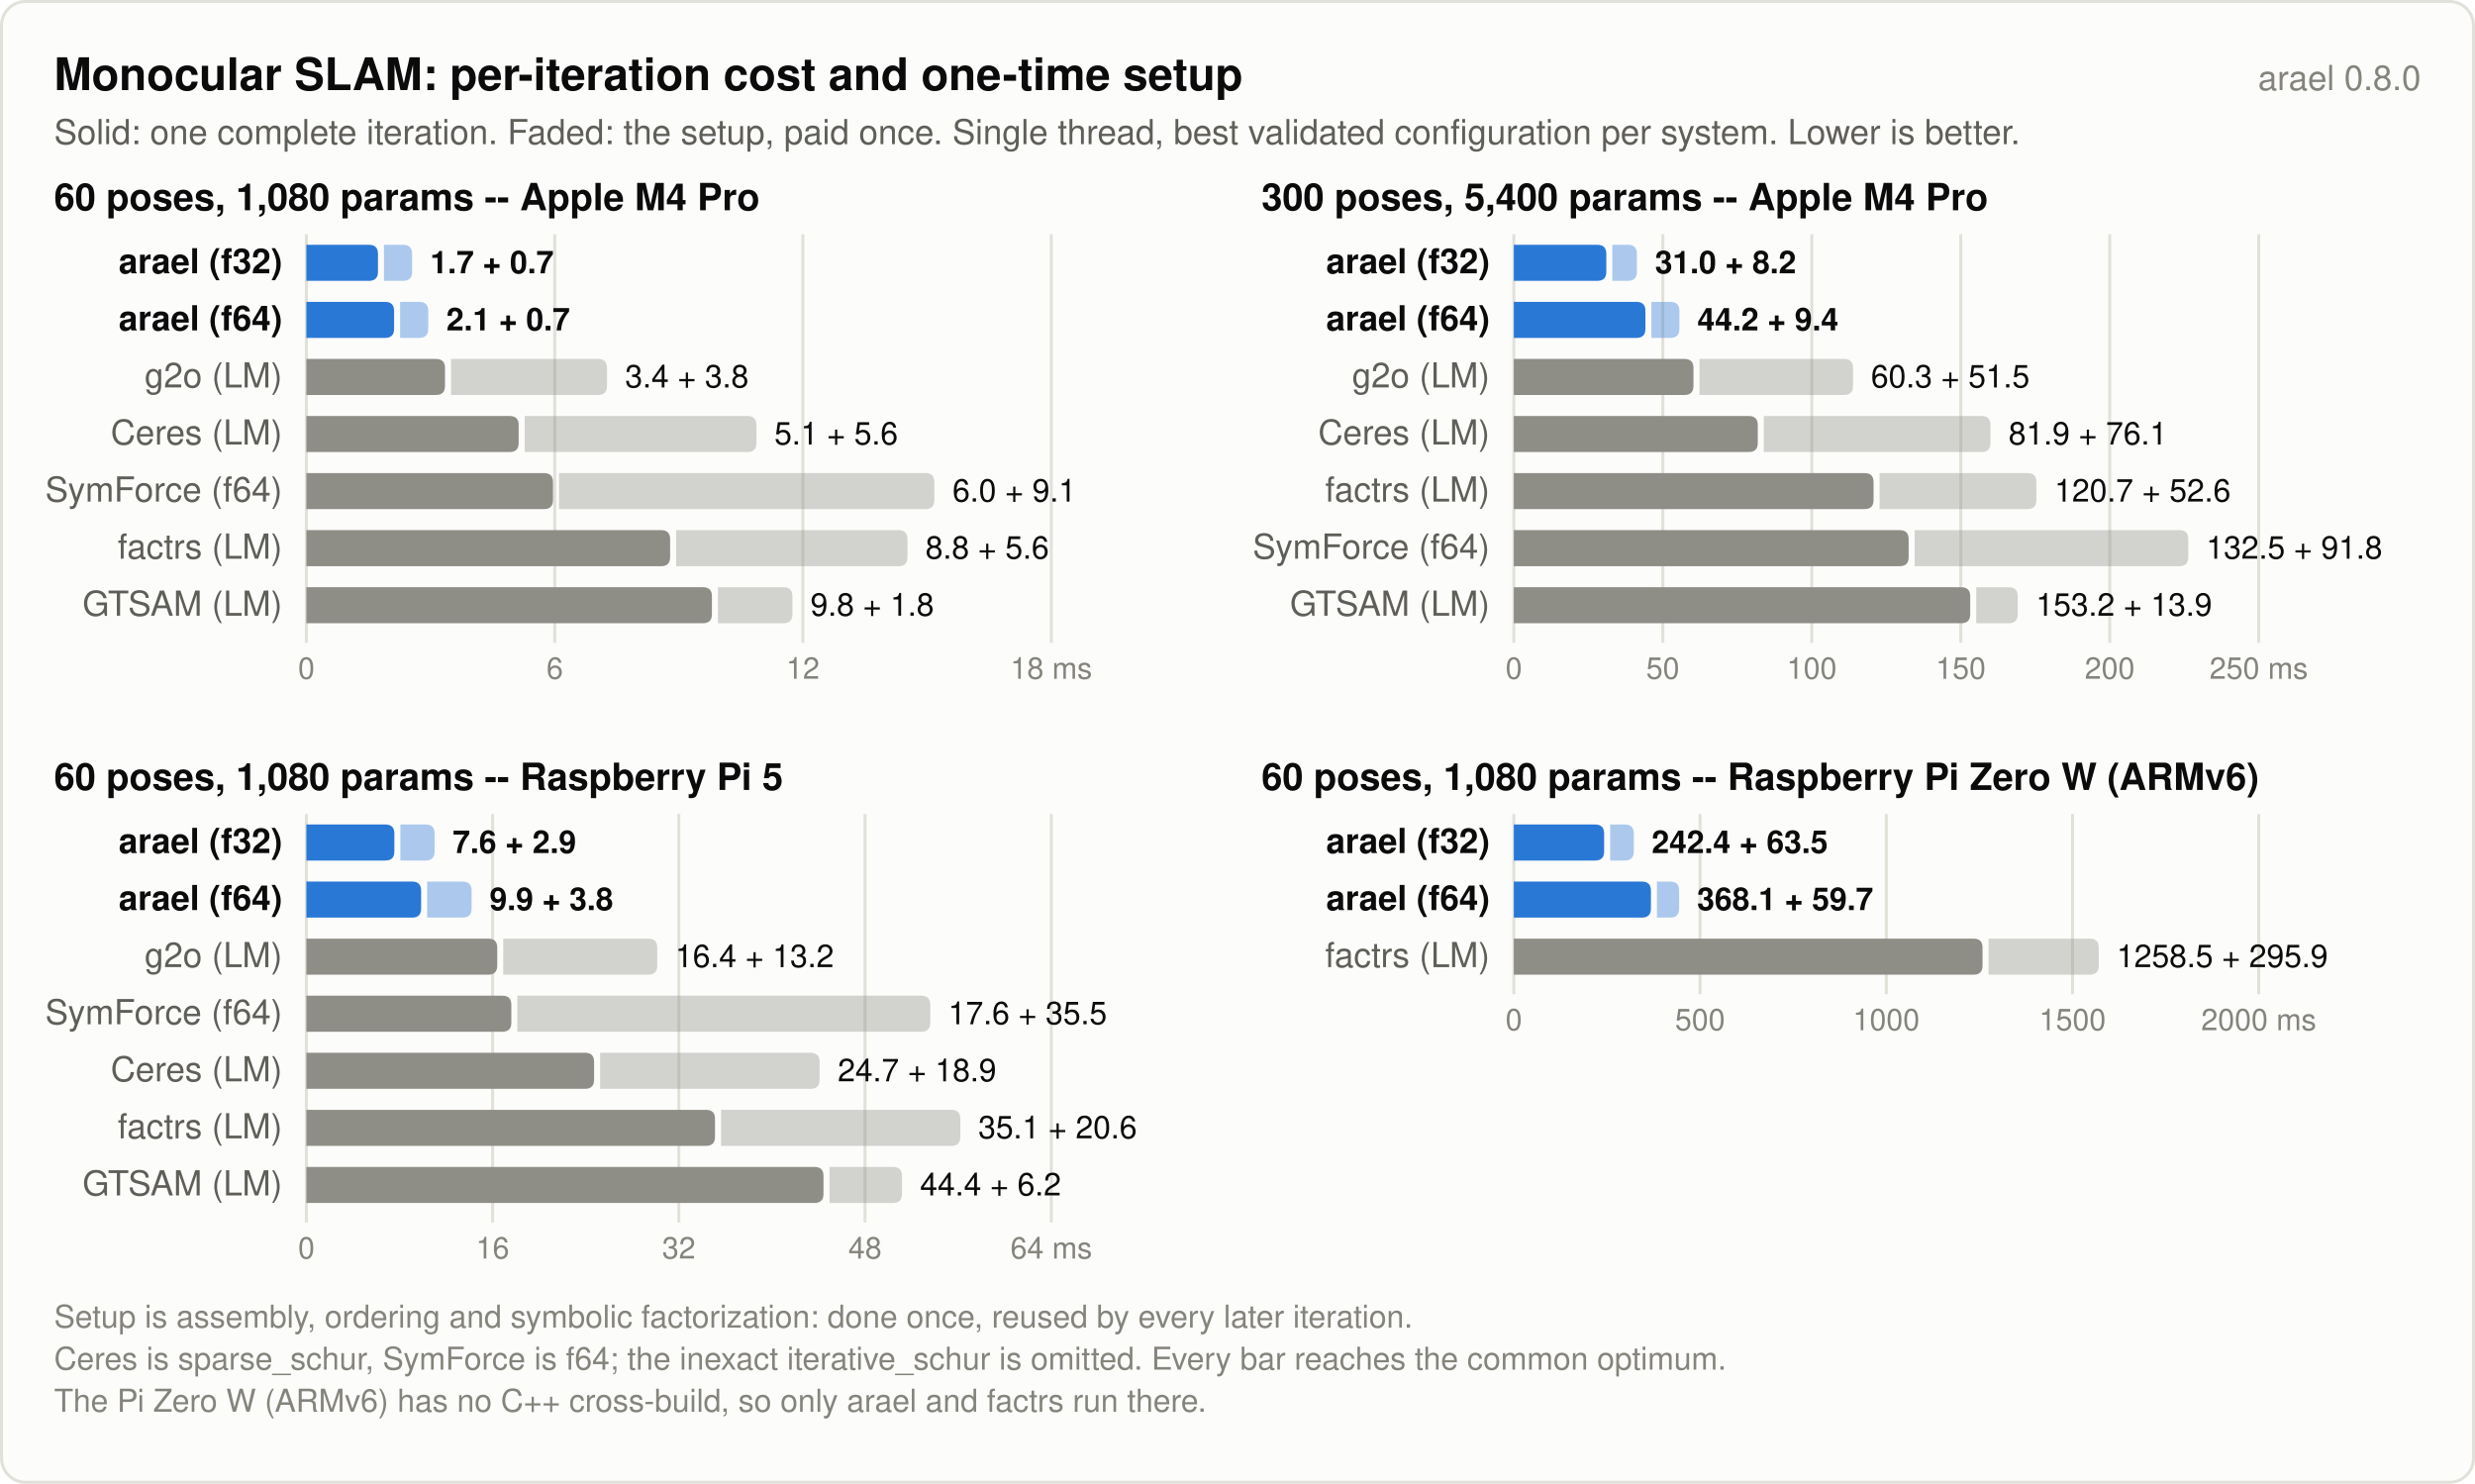
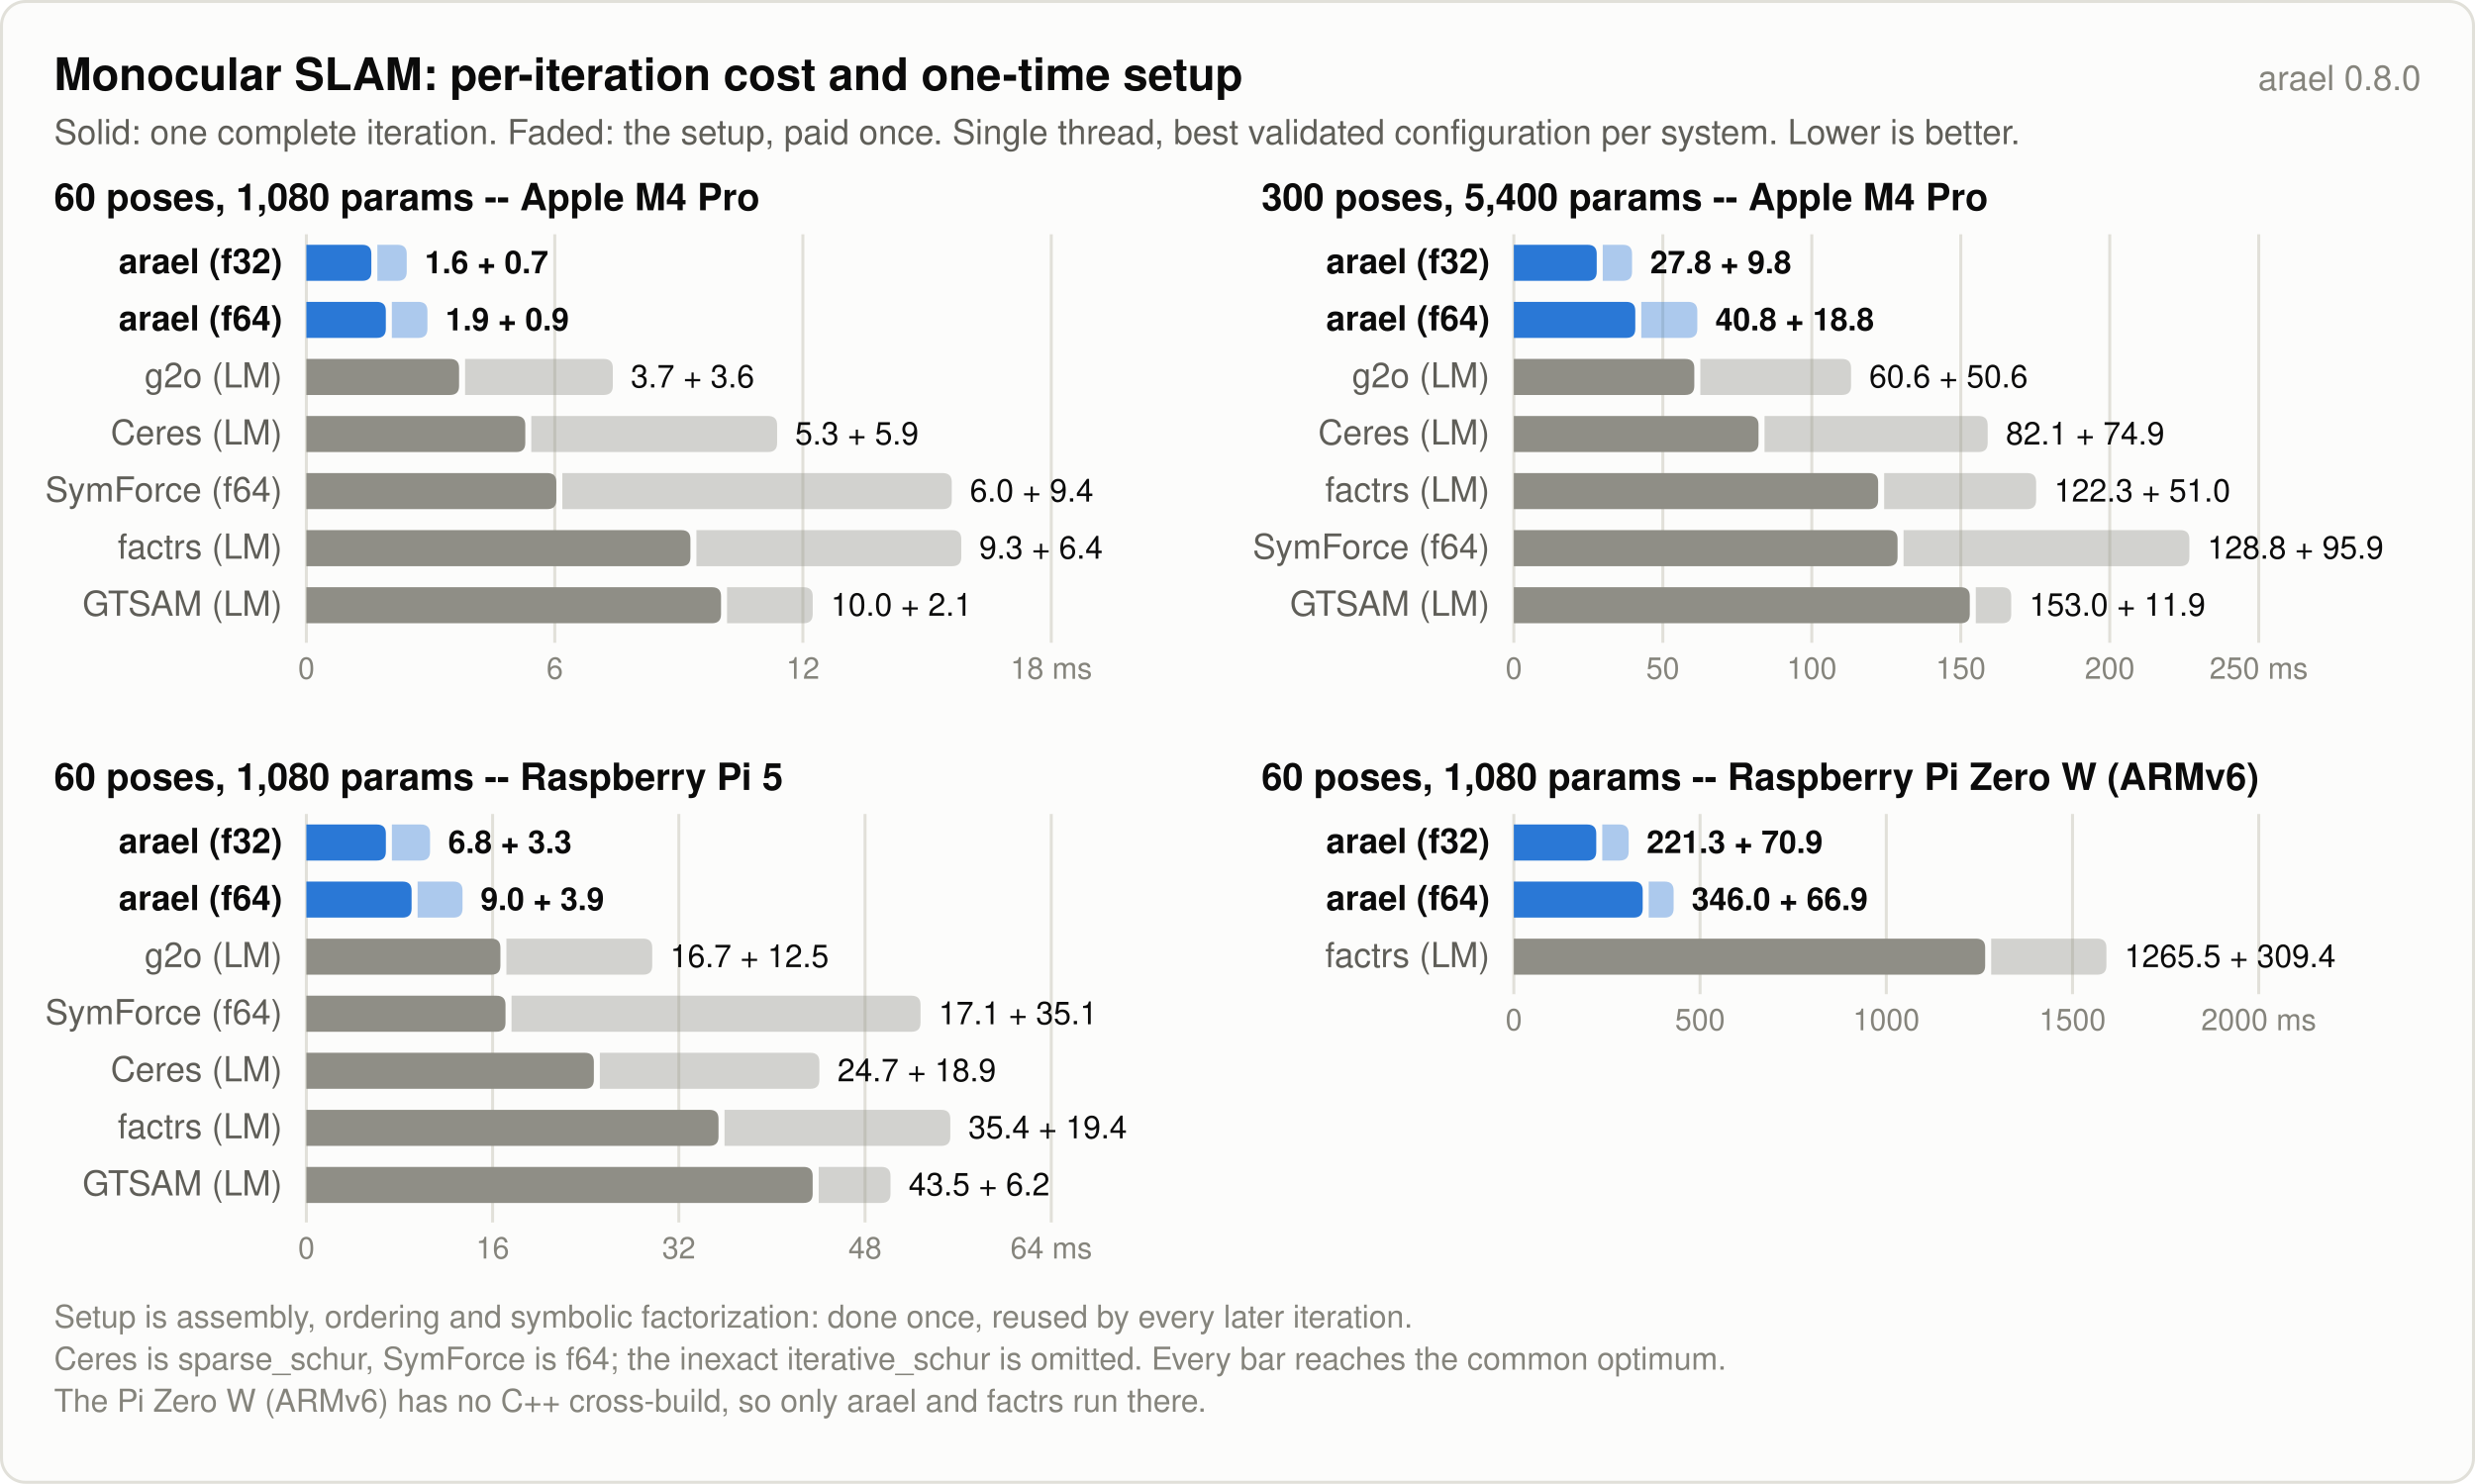
<svg xmlns="http://www.w3.org/2000/svg" width="824" height="494" viewBox="0 0 824 494" font-family="ui-sans-serif, system-ui, -apple-system, 'Segoe UI', Helvetica, Arial, sans-serif">
  <rect x="0.5" y="0.5" width="823" height="493" rx="8" fill="#fcfcfb" stroke="#e1e0d9" />
  <text x="18" y="30" font-size="15" font-weight="600" fill="#0b0b0b">Monocular SLAM: per-iteration cost and one-time setup</text>
  <text x="806" y="30" font-size="11.5" text-anchor="end" fill="#85847c">arael 0.8.0</text>
  <text x="18" y="48" font-size="11.5" fill="#5f5e58">Solid: one complete iteration. Faded: the setup, paid once. Single thread, best validated configuration per system. Lower is better.</text>
  <text x="18" y="70" font-size="12.5" font-weight="600" fill="#0b0b0b">60 poses, 1,080 params -- Apple M4 Pro</text>
  <line x1="102.0" y1="78" x2="102.0" y2="214" stroke="#e1e0d9" stroke-width="1" />
  <text x="102.0" y="226" font-size="10" text-anchor="middle" fill="#85847c">0</text>
  <line x1="184.7" y1="78" x2="184.7" y2="214" stroke="#e1e0d9" stroke-width="1" />
  <text x="184.7" y="226" font-size="10" text-anchor="middle" fill="#85847c">6</text>
  <line x1="267.3" y1="78" x2="267.3" y2="214" stroke="#e1e0d9" stroke-width="1" />
  <text x="267.3" y="226" font-size="10" text-anchor="middle" fill="#85847c">12</text>
  <line x1="350.0" y1="78" x2="350.0" y2="214" stroke="#e1e0d9" stroke-width="1" />
  <text x="350.0" y="226" font-size="10" text-anchor="middle" fill="#85847c">18 ms</text>
  <text x="94" y="91.0" font-size="11.5" text-anchor="end" font-weight="600" fill="#0b0b0b">arael (f32)</text>
-   <path d="M102,81.5 L122.836,81.5 Q125.836,81.5 125.836,84.5 L125.836,90.5 Q125.836,93.5 122.836,93.5 L102,93.5 Z" fill="#2a78d6" />
-   <path d="M127.836,81.5 L134.204,81.5 Q137.204,81.5 137.204,84.5 L137.204,90.5 Q137.204,93.5 134.204,93.5 L127.836,93.5 Z" fill="#2a78d6" fill-opacity="0.38" />
-   <text x="143.2" y="91.0" font-size="10.5" font-weight="600" fill="#0b0b0b">1.7 + 0.7</text>
+   <path d="M102,81.5 L120.631,81.5 Q123.631,81.5 123.631,84.5 L123.631,90.5 Q123.631,93.5 120.631,93.5 L102,93.5 Z" fill="#2a78d6" />
+   <path d="M125.631,81.5 L132.413,81.5 Q135.413,81.5 135.413,84.5 L135.413,90.5 Q135.413,93.5 132.413,93.5 L125.631,93.5 Z" fill="#2a78d6" fill-opacity="0.38" />
+   <text x="141.4" y="91.0" font-size="10.5" font-weight="600" fill="#0b0b0b">1.6 + 0.7</text>
  <text x="94" y="110.0" font-size="11.5" text-anchor="end" font-weight="600" fill="#0b0b0b">arael (f64)</text>
-   <path d="M102,100.5 L128.209,100.5 Q131.209,100.5 131.209,103.5 L131.209,109.5 Q131.209,112.5 128.209,112.5 L102,112.5 Z" fill="#2a78d6" />
-   <path d="M133.209,100.5 L139.578,100.5 Q142.578,100.5 142.578,103.5 L142.578,109.5 Q142.578,112.5 139.578,112.5 L133.209,112.5 Z" fill="#2a78d6" fill-opacity="0.38" />
-   <text x="148.6" y="110.0" font-size="10.5" font-weight="600" fill="#0b0b0b">2.1 + 0.7</text>
+   <path d="M102,100.5 L125.453,100.5 Q128.453,100.5 128.453,103.5 L128.453,109.5 Q128.453,112.5 125.453,112.5 L102,112.5 Z" fill="#2a78d6" />
+   <path d="M130.453,100.5 L139.302,100.5 Q142.302,100.5 142.302,103.5 L142.302,109.5 Q142.302,112.5 139.302,112.5 L130.453,112.5 Z" fill="#2a78d6" fill-opacity="0.38" />
+   <text x="148.3" y="110.0" font-size="10.5" font-weight="600" fill="#0b0b0b">1.9 + 0.9</text>
  <text x="94" y="129.0" font-size="11.5" text-anchor="end" fill="#5f5e58">g2o (LM)</text>
-   <path d="M102,119.5 L145.156,119.5 Q148.156,119.5 148.156,122.5 L148.156,128.5 Q148.156,131.5 145.156,131.5 L102,131.5 Z" fill="#8f8e86" />
-   <path d="M150.156,119.5 L199.098,119.5 Q202.098,119.5 202.098,122.5 L202.098,128.5 Q202.098,131.5 199.098,131.5 L150.156,131.5 Z" fill="#8f8e86" fill-opacity="0.38" />
-   <text x="208.1" y="129.0" font-size="10.5" fill="#0b0b0b">3.4 + 3.8</text>
+   <path d="M102,119.5 L149.84,119.5 Q152.84,119.5 152.84,122.5 L152.84,128.5 Q152.84,131.5 149.84,131.5 L102,131.5 Z" fill="#8f8e86" />
+   <path d="M154.84,119.5 L201.027,119.5 Q204.027,119.5 204.027,122.5 L204.027,128.5 Q204.027,131.5 201.027,131.5 L154.84,131.5 Z" fill="#8f8e86" fill-opacity="0.38" />
+   <text x="210.0" y="129.0" font-size="10.5" fill="#0b0b0b">3.7 + 3.6</text>
  <text x="94" y="148.0" font-size="11.5" text-anchor="end" fill="#5f5e58">Ceres (LM)</text>
-   <path d="M102,138.5 L169.68,138.5 Q172.68,138.5 172.68,141.5 L172.68,147.5 Q172.68,150.5 169.68,150.5 L102,150.5 Z" fill="#8f8e86" />
-   <path d="M174.68,138.5 L248.836,138.5 Q251.836,138.5 251.836,141.5 L251.836,147.5 Q251.836,150.5 248.836,150.5 L174.68,150.5 Z" fill="#8f8e86" fill-opacity="0.38" />
-   <text x="257.8" y="148.0" font-size="10.5" fill="#0b0b0b">5.1 + 5.6</text>
+   <path d="M102,138.5 L171.884,138.5 Q174.884,138.5 174.884,141.5 L174.884,147.5 Q174.884,150.5 171.884,150.5 L102,150.5 Z" fill="#8f8e86" />
+   <path d="M176.884,138.5 L255.724,138.5 Q258.724,138.5 258.724,141.5 L258.724,147.5 Q258.724,150.5 255.724,150.5 L176.884,150.5 Z" fill="#8f8e86" fill-opacity="0.38" />
+   <text x="264.7" y="148.0" font-size="10.5" fill="#0b0b0b">5.3 + 5.9</text>
  <text x="94" y="167.0" font-size="11.5" text-anchor="end" fill="#5f5e58">SymForce (f64)</text>
-   <path d="M102,157.5 L181.116,157.5 Q184.116,157.5 184.116,160.5 L184.116,166.5 Q184.116,169.5 181.116,169.5 L102,169.5 Z" fill="#8f8e86" />
-   <path d="M186.116,157.5 L308.08,157.5 Q311.08,157.5 311.08,160.5 L311.08,166.5 Q311.08,169.5 308.08,169.5 L186.116,169.5 Z" fill="#8f8e86" fill-opacity="0.38" />
-   <text x="317.1" y="167.0" font-size="10.5" fill="#0b0b0b">6.0 + 9.1</text>
+   <path d="M102,157.5 L182.218,157.5 Q185.218,157.5 185.218,160.5 L185.218,166.5 Q185.218,169.5 182.218,169.5 L102,169.5 Z" fill="#8f8e86" />
+   <path d="M187.218,157.5 L313.867,157.5 Q316.867,157.5 316.867,160.5 L316.867,166.5 Q316.867,169.5 313.867,169.5 L187.218,169.5 Z" fill="#8f8e86" fill-opacity="0.38" />
+   <text x="322.9" y="167.0" font-size="10.5" fill="#0b0b0b">6.0 + 9.4</text>
  <text x="94" y="186.0" font-size="11.5" text-anchor="end" fill="#5f5e58">factrs (LM)</text>
-   <path d="M102,176.5 L220.107,176.5 Q223.107,176.5 223.107,179.5 L223.107,185.5 Q223.107,188.5 220.107,188.5 L102,188.5 Z" fill="#8f8e86" />
-   <path d="M225.107,176.5 L299.124,176.5 Q302.124,176.5 302.124,179.5 L302.124,185.5 Q302.124,188.5 299.124,188.5 L225.107,188.5 Z" fill="#8f8e86" fill-opacity="0.38" />
-   <text x="308.1" y="186.0" font-size="10.5" fill="#0b0b0b">8.8 + 5.6</text>
+   <path d="M102,176.5 L226.858,176.5 Q229.858,176.5 229.858,179.5 L229.858,185.5 Q229.858,188.5 226.858,188.5 L102,188.5 Z" fill="#8f8e86" />
+   <path d="M231.858,176.5 L317.036,176.5 Q320.036,176.5 320.036,179.5 L320.036,185.5 Q320.036,188.5 317.036,188.5 L231.858,188.5 Z" fill="#8f8e86" fill-opacity="0.38" />
+   <text x="326.0" y="186.0" font-size="10.5" fill="#0b0b0b">9.3 + 6.4</text>
  <text x="94" y="205.0" font-size="11.5" text-anchor="end" fill="#5f5e58">GTSAM (LM)</text>
-   <path d="M102,195.5 L234.022,195.5 Q237.022,195.5 237.022,198.5 L237.022,204.5 Q237.022,207.5 234.022,207.5 L102,207.5 Z" fill="#8f8e86" />
-   <path d="M239.022,195.5 L260.822,195.5 Q263.822,195.5 263.822,198.5 L263.822,204.5 Q263.822,207.5 260.822,207.5 L239.022,207.5 Z" fill="#8f8e86" fill-opacity="0.38" />
-   <text x="269.8" y="205.0" font-size="10.5" fill="#0b0b0b">9.8 + 1.8</text>
+   <path d="M102,195.5 L237.053,195.5 Q240.053,195.5 240.053,198.5 L240.053,204.5 Q240.053,207.5 237.053,207.5 L102,207.5 Z" fill="#8f8e86" />
+   <path d="M242.053,195.5 L267.573,195.5 Q270.573,195.5 270.573,198.5 L270.573,204.5 Q270.573,207.5 267.573,207.5 L242.053,207.5 Z" fill="#8f8e86" fill-opacity="0.38" />
+   <text x="276.6" y="205.0" font-size="10.5" fill="#0b0b0b">10.0 + 2.1</text>
  <text x="420" y="70" font-size="12.5" font-weight="600" fill="#0b0b0b">300 poses, 5,400 params -- Apple M4 Pro</text>
  <line x1="504.0" y1="78" x2="504.0" y2="214" stroke="#e1e0d9" stroke-width="1" />
  <text x="504.0" y="226" font-size="10" text-anchor="middle" fill="#85847c">0</text>
  <line x1="553.6" y1="78" x2="553.6" y2="214" stroke="#e1e0d9" stroke-width="1" />
  <text x="553.6" y="226" font-size="10" text-anchor="middle" fill="#85847c">50</text>
  <line x1="603.2" y1="78" x2="603.2" y2="214" stroke="#e1e0d9" stroke-width="1" />
  <text x="603.2" y="226" font-size="10" text-anchor="middle" fill="#85847c">100</text>
  <line x1="652.8" y1="78" x2="652.8" y2="214" stroke="#e1e0d9" stroke-width="1" />
  <text x="652.8" y="226" font-size="10" text-anchor="middle" fill="#85847c">150</text>
  <line x1="702.4" y1="78" x2="702.4" y2="214" stroke="#e1e0d9" stroke-width="1" />
  <text x="702.4" y="226" font-size="10" text-anchor="middle" fill="#85847c">200</text>
  <line x1="752.0" y1="78" x2="752.0" y2="214" stroke="#e1e0d9" stroke-width="1" />
  <text x="752.0" y="226" font-size="10" text-anchor="middle" fill="#85847c">250 ms</text>
  <text x="496" y="91.0" font-size="11.5" text-anchor="end" font-weight="600" fill="#0b0b0b">arael (f32)</text>
-   <path d="M504,81.5 L531.792,81.5 Q534.792,81.5 534.792,84.5 L534.792,90.5 Q534.792,93.5 531.792,93.5 L504,93.5 Z" fill="#2a78d6" />
-   <path d="M536.792,81.5 L541.976,81.5 Q544.976,81.5 544.976,84.5 L544.976,90.5 Q544.976,93.5 541.976,93.5 L536.792,93.5 Z" fill="#2a78d6" fill-opacity="0.38" />
-   <text x="551.0" y="91.0" font-size="10.5" font-weight="600" fill="#0b0b0b">31.0 + 8.2</text>
+   <path d="M504,81.5 L528.597,81.5 Q531.597,81.5 531.597,84.5 L531.597,90.5 Q531.597,93.5 528.597,93.5 L504,93.5 Z" fill="#2a78d6" />
+   <path d="M533.597,81.5 L540.359,81.5 Q543.359,81.5 543.359,84.5 L543.359,90.5 Q543.359,93.5 540.359,93.5 L533.597,93.5 Z" fill="#2a78d6" fill-opacity="0.38" />
+   <text x="549.4" y="91.0" font-size="10.5" font-weight="600" fill="#0b0b0b">27.8 + 9.8</text>
  <text x="496" y="110.0" font-size="11.5" text-anchor="end" font-weight="600" fill="#0b0b0b">arael (f64)</text>
-   <path d="M504,100.5 L544.807,100.5 Q547.807,100.5 547.807,103.5 L547.807,109.5 Q547.807,112.5 544.807,112.5 L504,112.5 Z" fill="#2a78d6" />
-   <path d="M549.807,100.5 L556.122,100.5 Q559.122,100.5 559.122,103.5 L559.122,109.5 Q559.122,112.5 556.122,112.5 L549.807,112.5 Z" fill="#2a78d6" fill-opacity="0.38" />
-   <text x="565.1" y="110.0" font-size="10.5" font-weight="600" fill="#0b0b0b">44.2 + 9.4</text>
+   <path d="M504,100.5 L541.434,100.5 Q544.434,100.5 544.434,103.5 L544.434,109.5 Q544.434,112.5 541.434,112.5 L504,112.5 Z" fill="#2a78d6" />
+   <path d="M546.434,100.5 L562.084,100.5 Q565.084,100.5 565.084,103.5 L565.084,109.5 Q565.084,112.5 562.084,112.5 L546.434,112.5 Z" fill="#2a78d6" fill-opacity="0.38" />
+   <text x="571.1" y="110.0" font-size="10.5" font-weight="600" fill="#0b0b0b">40.8 + 18.8</text>
  <text x="496" y="129.0" font-size="11.5" text-anchor="end" fill="#5f5e58">g2o (LM)</text>
-   <path d="M504,119.5 L560.808,119.5 Q563.808,119.5 563.808,122.5 L563.808,128.5 Q563.808,131.5 560.808,131.5 L504,131.5 Z" fill="#8f8e86" />
-   <path d="M565.808,119.5 L613.935,119.5 Q616.935,119.5 616.935,122.5 L616.935,128.5 Q616.935,131.5 613.935,131.5 L565.808,131.5 Z" fill="#8f8e86" fill-opacity="0.38" />
-   <text x="622.9" y="129.0" font-size="10.5" fill="#0b0b0b">60.3 + 51.5</text>
+   <path d="M504,119.5 L561.085,119.5 Q564.085,119.5 564.085,122.5 L564.085,128.5 Q564.085,131.5 561.085,131.5 L504,131.5 Z" fill="#8f8e86" />
+   <path d="M566.085,119.5 L613.271,119.5 Q616.271,119.5 616.271,122.5 L616.271,128.5 Q616.271,131.5 613.271,131.5 L566.085,131.5 Z" fill="#8f8e86" fill-opacity="0.38" />
+   <text x="622.3" y="129.0" font-size="10.5" fill="#0b0b0b">60.6 + 50.6</text>
  <text x="496" y="148.0" font-size="11.5" text-anchor="end" fill="#5f5e58">Ceres (LM)</text>
-   <path d="M504,138.5 L582.215,138.5 Q585.215,138.5 585.215,141.5 L585.215,147.5 Q585.215,150.5 582.215,150.5 L504,150.5 Z" fill="#8f8e86" />
-   <path d="M587.215,138.5 L659.686,138.5 Q662.686,138.5 662.686,141.5 L662.686,147.5 Q662.686,150.5 659.686,150.5 L587.215,150.5 Z" fill="#8f8e86" fill-opacity="0.38" />
-   <text x="668.7" y="148.0" font-size="10.5" fill="#0b0b0b">81.9 + 76.1</text>
+   <path d="M504,138.5 L582.463,138.5 Q585.463,138.5 585.463,141.5 L585.463,147.5 Q585.463,150.5 582.463,150.5 L504,150.5 Z" fill="#8f8e86" />
+   <path d="M587.463,138.5 L658.754,138.5 Q661.754,138.5 661.754,141.5 L661.754,147.5 Q661.754,150.5 658.754,150.5 L587.463,150.5 Z" fill="#8f8e86" fill-opacity="0.38" />
+   <text x="667.8" y="148.0" font-size="10.5" fill="#0b0b0b">82.1 + 74.9</text>
  <text x="496" y="167.0" font-size="11.5" text-anchor="end" fill="#5f5e58">factrs (LM)</text>
-   <path d="M504,157.5 L620.764,157.5 Q623.764,157.5 623.764,160.5 L623.764,166.5 Q623.764,169.5 620.764,169.5 L504,169.5 Z" fill="#8f8e86" />
-   <path d="M625.764,157.5 L674.973,157.5 Q677.973,157.5 677.973,160.5 L677.973,166.5 Q677.973,169.5 674.973,169.5 L625.764,169.5 Z" fill="#8f8e86" fill-opacity="0.38" />
-   <text x="684.0" y="167.0" font-size="10.5" fill="#0b0b0b">120.7 + 52.6</text>
+   <path d="M504,157.5 L622.292,157.5 Q625.292,157.5 625.292,160.5 L625.292,166.5 Q625.292,169.5 622.292,169.5 L504,169.5 Z" fill="#8f8e86" />
+   <path d="M627.292,157.5 L674.884,157.5 Q677.884,157.5 677.884,160.5 L677.884,166.5 Q677.884,169.5 674.884,169.5 L627.292,169.5 Z" fill="#8f8e86" fill-opacity="0.38" />
+   <text x="683.9" y="167.0" font-size="10.5" fill="#0b0b0b">122.3 + 51.0</text>
  <text x="496" y="186.0" font-size="11.5" text-anchor="end" fill="#5f5e58">SymForce (f64)</text>
-   <path d="M504,176.5 L632.45,176.5 Q635.45,176.5 635.45,179.5 L635.45,185.5 Q635.45,188.5 632.45,188.5 L504,188.5 Z" fill="#8f8e86" />
-   <path d="M637.45,176.5 L725.545,176.5 Q728.545,176.5 728.545,179.5 L728.545,185.5 Q728.545,188.5 725.545,188.5 L637.45,188.5 Z" fill="#8f8e86" fill-opacity="0.38" />
-   <text x="734.5" y="186.0" font-size="10.5" fill="#0b0b0b">132.5 + 91.8</text>
+   <path d="M504,176.5 L628.75,176.5 Q631.75,176.5 631.75,179.5 L631.75,185.5 Q631.75,188.5 628.75,188.5 L504,188.5 Z" fill="#8f8e86" />
+   <path d="M633.75,176.5 L725.912,176.5 Q728.912,176.5 728.912,179.5 L728.912,185.5 Q728.912,188.5 725.912,188.5 L633.75,188.5 Z" fill="#8f8e86" fill-opacity="0.38" />
+   <text x="734.9" y="186.0" font-size="10.5" fill="#0b0b0b">128.8 + 95.9</text>
  <text x="496" y="205.0" font-size="11.5" text-anchor="end" fill="#5f5e58">GTSAM (LM)</text>
-   <path d="M504,195.5 L652.945,195.5 Q655.945,195.5 655.945,198.5 L655.945,204.5 Q655.945,207.5 652.945,207.5 L504,207.5 Z" fill="#8f8e86" />
-   <path d="M657.945,195.5 L668.763,195.5 Q671.763,195.5 671.763,198.5 L671.763,204.5 Q671.763,207.5 668.763,207.5 L657.945,207.5 Z" fill="#8f8e86" fill-opacity="0.38" />
-   <text x="677.8" y="205.0" font-size="10.5" fill="#0b0b0b">153.2 + 13.9</text>
+   <path d="M504,195.5 L652.796,195.5 Q655.796,195.5 655.796,198.5 L655.796,204.5 Q655.796,207.5 652.796,207.5 L504,207.5 Z" fill="#8f8e86" />
+   <path d="M657.796,195.5 L666.591,195.5 Q669.591,195.5 669.591,198.5 L669.591,204.5 Q669.591,207.5 666.591,207.5 L657.796,207.5 Z" fill="#8f8e86" fill-opacity="0.38" />
+   <text x="675.6" y="205.0" font-size="10.5" fill="#0b0b0b">153.0 + 11.9</text>
  <text x="18" y="263" font-size="12.5" font-weight="600" fill="#0b0b0b">60 poses, 1,080 params -- Raspberry Pi 5</text>
  <line x1="102.0" y1="271" x2="102.0" y2="407" stroke="#e1e0d9" stroke-width="1" />
  <text x="102.0" y="419" font-size="10" text-anchor="middle" fill="#85847c">0</text>
  <line x1="164.0" y1="271" x2="164.0" y2="407" stroke="#e1e0d9" stroke-width="1" />
  <text x="164.0" y="419" font-size="10" text-anchor="middle" fill="#85847c">16</text>
  <line x1="226.0" y1="271" x2="226.0" y2="407" stroke="#e1e0d9" stroke-width="1" />
  <text x="226.0" y="419" font-size="10" text-anchor="middle" fill="#85847c">32</text>
  <line x1="288.0" y1="271" x2="288.0" y2="407" stroke="#e1e0d9" stroke-width="1" />
  <text x="288.0" y="419" font-size="10" text-anchor="middle" fill="#85847c">48</text>
  <line x1="350.0" y1="271" x2="350.0" y2="407" stroke="#e1e0d9" stroke-width="1" />
  <text x="350.0" y="419" font-size="10" text-anchor="middle" fill="#85847c">64 ms</text>
  <text x="94" y="284.0" font-size="11.5" text-anchor="end" font-weight="600" fill="#0b0b0b">arael (f32)</text>
-   <path d="M102,274.5 L128.295,274.5 Q131.295,274.5 131.295,277.5 L131.295,283.5 Q131.295,286.5 128.295,286.5 L102,286.5 Z" fill="#2a78d6" />
-   <path d="M133.295,274.5 L141.688,274.5 Q144.688,274.5 144.688,277.5 L144.688,283.5 Q144.688,286.5 141.688,286.5 L133.295,286.5 Z" fill="#2a78d6" fill-opacity="0.38" />
-   <text x="150.7" y="284.0" font-size="10.5" font-weight="600" fill="#0b0b0b">7.6 + 2.9</text>
+   <path d="M102,274.5 L125.466,274.5 Q128.466,274.5 128.466,277.5 L128.466,283.5 Q128.466,286.5 125.466,286.5 L102,286.5 Z" fill="#2a78d6" />
+   <path d="M130.466,274.5 L140.176,274.5 Q143.176,274.5 143.176,277.5 L143.176,283.5 Q143.176,286.5 140.176,286.5 L130.466,286.5 Z" fill="#2a78d6" fill-opacity="0.38" />
+   <text x="149.2" y="284.0" font-size="10.5" font-weight="600" fill="#0b0b0b">6.8 + 3.3</text>
  <text x="94" y="303.0" font-size="11.5" text-anchor="end" font-weight="600" fill="#0b0b0b">arael (f64)</text>
-   <path d="M102,293.5 L137.207,293.5 Q140.207,293.5 140.207,296.5 L140.207,302.5 Q140.207,305.5 137.207,305.5 L102,305.5 Z" fill="#2a78d6" />
-   <path d="M142.207,293.5 L154.01,293.5 Q157.01,293.5 157.01,296.5 L157.01,302.5 Q157.01,305.5 154.01,305.5 L142.207,305.5 Z" fill="#2a78d6" fill-opacity="0.38" />
-   <text x="163.0" y="303.0" font-size="10.5" font-weight="600" fill="#0b0b0b">9.9 + 3.8</text>
+   <path d="M102,293.5 L134.03,293.5 Q137.03,293.5 137.03,296.5 L137.03,302.5 Q137.03,305.5 134.03,305.5 L102,305.5 Z" fill="#2a78d6" />
+   <path d="M139.03,293.5 L150.988,293.5 Q153.988,293.5 153.988,296.5 L153.988,302.5 Q153.988,305.5 150.988,305.5 L139.03,305.5 Z" fill="#2a78d6" fill-opacity="0.38" />
+   <text x="160.0" y="303.0" font-size="10.5" font-weight="600" fill="#0b0b0b">9.0 + 3.9</text>
  <text x="94" y="322.0" font-size="11.5" text-anchor="end" fill="#5f5e58">g2o (LM)</text>
-   <path d="M102,312.5 L162.55,312.5 Q165.55,312.5 165.55,315.5 L165.55,321.5 Q165.55,324.5 162.55,324.5 L102,324.5 Z" fill="#8f8e86" />
-   <path d="M167.55,312.5 L215.816,312.5 Q218.816,312.5 218.816,315.5 L218.816,321.5 Q218.816,324.5 215.816,324.5 L167.55,324.5 Z" fill="#8f8e86" fill-opacity="0.38" />
-   <text x="224.8" y="322.0" font-size="10.5" fill="#0b0b0b">16.4 + 13.2</text>
+   <path d="M102,312.5 L163.596,312.5 Q166.596,312.5 166.596,315.5 L166.596,321.5 Q166.596,324.5 163.596,324.5 L102,324.5 Z" fill="#8f8e86" />
+   <path d="M168.596,312.5 L214.15,312.5 Q217.15,312.5 217.15,315.5 L217.15,321.5 Q217.15,324.5 214.15,324.5 L168.596,324.5 Z" fill="#8f8e86" fill-opacity="0.38" />
+   <text x="223.1" y="322.0" font-size="10.5" fill="#0b0b0b">16.7 + 12.5</text>
  <text x="94" y="341.0" font-size="11.5" text-anchor="end" fill="#5f5e58">SymForce (f64)</text>
-   <path d="M102,331.5 L167.239,331.5 Q170.239,331.5 170.239,334.5 L170.239,340.5 Q170.239,343.5 167.239,343.5 L102,343.5 Z" fill="#8f8e86" />
-   <path d="M172.239,331.5 L306.724,331.5 Q309.724,331.5 309.724,334.5 L309.724,340.5 Q309.724,343.5 306.724,343.5 L172.239,343.5 Z" fill="#8f8e86" fill-opacity="0.38" />
-   <text x="315.7" y="341.0" font-size="10.5" fill="#0b0b0b">17.6 + 35.5</text>
+   <path d="M102,331.5 L165.301,331.5 Q168.301,331.5 168.301,334.5 L168.301,340.5 Q168.301,343.5 165.301,343.5 L102,343.5 Z" fill="#8f8e86" />
+   <path d="M170.301,331.5 L303.469,331.5 Q306.469,331.5 306.469,334.5 L306.469,340.5 Q306.469,343.5 303.469,343.5 L170.301,343.5 Z" fill="#8f8e86" fill-opacity="0.38" />
+   <text x="312.5" y="341.0" font-size="10.5" fill="#0b0b0b">17.1 + 35.1</text>
  <text x="94" y="360.0" font-size="11.5" text-anchor="end" fill="#5f5e58">Ceres (LM)</text>
-   <path d="M102,350.5 L194.79,350.5 Q197.79,350.5 197.79,353.5 L197.79,359.5 Q197.79,362.5 194.79,362.5 L102,362.5 Z" fill="#8f8e86" />
-   <path d="M199.79,350.5 L269.873,350.5 Q272.873,350.5 272.873,353.5 L272.873,359.5 Q272.873,362.5 269.873,362.5 L199.79,362.5 Z" fill="#8f8e86" fill-opacity="0.38" />
-   <text x="278.9" y="360.0" font-size="10.5" fill="#0b0b0b">24.7 + 18.9</text>
+   <path d="M102,350.5 L194.712,350.5 Q197.712,350.5 197.712,353.5 L197.712,359.5 Q197.712,362.5 194.712,362.5 L102,362.5 Z" fill="#8f8e86" />
+   <path d="M199.712,350.5 L269.795,350.5 Q272.795,350.5 272.795,353.5 L272.795,359.5 Q272.795,362.5 269.795,362.5 L199.712,362.5 Z" fill="#8f8e86" fill-opacity="0.38" />
+   <text x="278.8" y="360.0" font-size="10.5" fill="#0b0b0b">24.7 + 18.9</text>
  <text x="94" y="379.0" font-size="11.5" text-anchor="end" fill="#5f5e58">factrs (LM)</text>
-   <path d="M102,369.5 L235.051,369.5 Q238.051,369.5 238.051,372.5 L238.051,378.5 Q238.051,381.5 235.051,381.5 L102,381.5 Z" fill="#8f8e86" />
-   <path d="M240.051,369.5 L316.721,369.5 Q319.721,369.5 319.721,372.5 L319.721,378.5 Q319.721,381.5 316.721,381.5 L240.051,381.5 Z" fill="#8f8e86" fill-opacity="0.38" />
-   <text x="325.7" y="379.0" font-size="10.5" fill="#0b0b0b">35.1 + 20.6</text>
+   <path d="M102,369.5 L236.214,369.5 Q239.214,369.5 239.214,372.5 L239.214,378.5 Q239.214,381.5 236.214,381.5 L102,381.5 Z" fill="#8f8e86" />
+   <path d="M241.214,369.5 L313.389,369.5 Q316.389,369.5 316.389,372.5 L316.389,378.5 Q316.389,381.5 313.389,381.5 L241.214,381.5 Z" fill="#8f8e86" fill-opacity="0.38" />
+   <text x="322.4" y="379.0" font-size="10.5" fill="#0b0b0b">35.4 + 19.4</text>
  <text x="94" y="398.0" font-size="11.5" text-anchor="end" fill="#5f5e58">GTSAM (LM)</text>
-   <path d="M102,388.5 L271.166,388.5 Q274.166,388.5 274.166,391.5 L274.166,397.5 Q274.166,400.5 271.166,400.5 L102,400.5 Z" fill="#8f8e86" />
-   <path d="M276.166,388.5 L297.308,388.5 Q300.308,388.5 300.308,391.5 L300.308,397.5 Q300.308,400.5 297.308,400.5 L276.166,400.5 Z" fill="#8f8e86" fill-opacity="0.38" />
-   <text x="306.3" y="398.0" font-size="10.5" fill="#0b0b0b">44.4 + 6.2</text>
+   <path d="M102,388.5 L267.562,388.5 Q270.562,388.5 270.562,391.5 L270.562,397.5 Q270.562,400.5 267.562,400.5 L102,400.5 Z" fill="#8f8e86" />
+   <path d="M272.562,388.5 L293.471,388.5 Q296.471,388.5 296.471,391.5 L296.471,397.5 Q296.471,400.5 293.471,400.5 L272.562,400.5 Z" fill="#8f8e86" fill-opacity="0.38" />
+   <text x="302.5" y="398.0" font-size="10.5" fill="#0b0b0b">43.5 + 6.2</text>
  <text x="420" y="263" font-size="12.5" font-weight="600" fill="#0b0b0b">60 poses, 1,080 params -- Raspberry Pi Zero W (ARMv6)</text>
  <line x1="504.0" y1="271" x2="504.0" y2="331" stroke="#e1e0d9" stroke-width="1" />
  <text x="504.0" y="343" font-size="10" text-anchor="middle" fill="#85847c">0</text>
  <line x1="566.0" y1="271" x2="566.0" y2="331" stroke="#e1e0d9" stroke-width="1" />
  <text x="566.0" y="343" font-size="10" text-anchor="middle" fill="#85847c">500</text>
  <line x1="628.0" y1="271" x2="628.0" y2="331" stroke="#e1e0d9" stroke-width="1" />
  <text x="628.0" y="343" font-size="10" text-anchor="middle" fill="#85847c">1000</text>
  <line x1="690.0" y1="271" x2="690.0" y2="331" stroke="#e1e0d9" stroke-width="1" />
  <text x="690.0" y="343" font-size="10" text-anchor="middle" fill="#85847c">1500</text>
  <line x1="752.0" y1="271" x2="752.0" y2="331" stroke="#e1e0d9" stroke-width="1" />
  <text x="752.0" y="343" font-size="10" text-anchor="middle" fill="#85847c">2000 ms</text>
  <text x="496" y="284.0" font-size="11.5" text-anchor="end" font-weight="600" fill="#0b0b0b">arael (f32)</text>
-   <path d="M504,274.5 L531.064,274.5 Q534.064,274.5 534.064,277.5 L534.064,283.5 Q534.064,286.5 531.064,286.5 L504,286.5 Z" fill="#2a78d6" />
-   <path d="M536.064,274.5 L540.943,274.5 Q543.943,274.5 543.943,277.5 L543.943,283.5 Q543.943,286.5 540.943,286.5 L536.064,286.5 Z" fill="#2a78d6" fill-opacity="0.38" />
-   <text x="549.9" y="284.0" font-size="10.5" font-weight="600" fill="#0b0b0b">242.4 + 63.5</text>
+   <path d="M504,274.5 L528.439,274.5 Q531.439,274.5 531.439,277.5 L531.439,283.5 Q531.439,286.5 528.439,286.5 L504,286.5 Z" fill="#2a78d6" />
+   <path d="M533.439,274.5 L539.234,274.5 Q542.234,274.5 542.234,277.5 L542.234,283.5 Q542.234,286.5 539.234,286.5 L533.439,286.5 Z" fill="#2a78d6" fill-opacity="0.38" />
+   <text x="548.2" y="284.0" font-size="10.5" font-weight="600" fill="#0b0b0b">221.3 + 70.9</text>
  <text x="496" y="303.0" font-size="11.5" text-anchor="end" font-weight="600" fill="#0b0b0b">arael (f64)</text>
-   <path d="M504,293.5 L546.639,293.5 Q549.639,293.5 549.639,296.5 L549.639,302.5 Q549.639,305.5 546.639,305.5 L504,305.5 Z" fill="#2a78d6" />
-   <path d="M551.639,293.5 L556.043,293.5 Q559.043,293.5 559.043,296.5 L559.043,302.5 Q559.043,305.5 556.043,305.5 L551.639,305.5 Z" fill="#2a78d6" fill-opacity="0.38" />
-   <text x="565.0" y="303.0" font-size="10.5" font-weight="600" fill="#0b0b0b">368.1 + 59.7</text>
+   <path d="M504,293.5 L543.904,293.5 Q546.904,293.5 546.904,296.5 L546.904,302.5 Q546.904,305.5 543.904,305.5 L504,305.5 Z" fill="#2a78d6" />
+   <path d="M548.904,293.5 L554.197,293.5 Q557.197,293.5 557.197,296.5 L557.197,302.5 Q557.197,305.5 554.197,305.5 L548.904,305.5 Z" fill="#2a78d6" fill-opacity="0.38" />
+   <text x="563.2" y="303.0" font-size="10.5" font-weight="600" fill="#0b0b0b">346.0 + 66.9</text>
  <text x="496" y="322.0" font-size="11.5" text-anchor="end" fill="#5f5e58">factrs (LM)</text>
-   <path d="M504,312.5 L657.049,312.5 Q660.049,312.5 660.049,315.5 L660.049,321.5 Q660.049,324.5 657.049,324.5 L504,324.5 Z" fill="#8f8e86" />
-   <path d="M662.049,312.5 L695.736,312.5 Q698.736,312.5 698.736,315.5 L698.736,321.5 Q698.736,324.5 695.736,324.5 L662.049,324.5 Z" fill="#8f8e86" fill-opacity="0.38" />
-   <text x="704.7" y="322.0" font-size="10.5" fill="#0b0b0b">1258.5 + 295.9</text>
+   <path d="M504,312.5 L657.921,312.5 Q660.921,312.5 660.921,315.5 L660.921,321.5 Q660.921,324.5 657.921,324.5 L504,324.5 Z" fill="#8f8e86" />
+   <path d="M662.921,312.5 L698.289,312.5 Q701.289,312.5 701.289,315.5 L701.289,321.5 Q701.289,324.5 698.289,324.5 L662.921,324.5 Z" fill="#8f8e86" fill-opacity="0.38" />
+   <text x="707.3" y="322.0" font-size="10.5" fill="#0b0b0b">1265.5 + 309.4</text>
  <text x="18" y="442" font-size="10.5" fill="#85847c">Setup is assembly, ordering and symbolic factorization: done once, reused by every later iteration.</text>
  <text x="18" y="456" font-size="10.5" fill="#85847c">Ceres is sparse_schur, SymForce is f64; the inexact iterative_schur is omitted. Every bar reaches the common optimum.</text>
  <text x="18" y="470" font-size="10.5" fill="#85847c">The Pi Zero W (ARMv6) has no C++ cross-build, so only arael and factrs run there.</text>
</svg>
